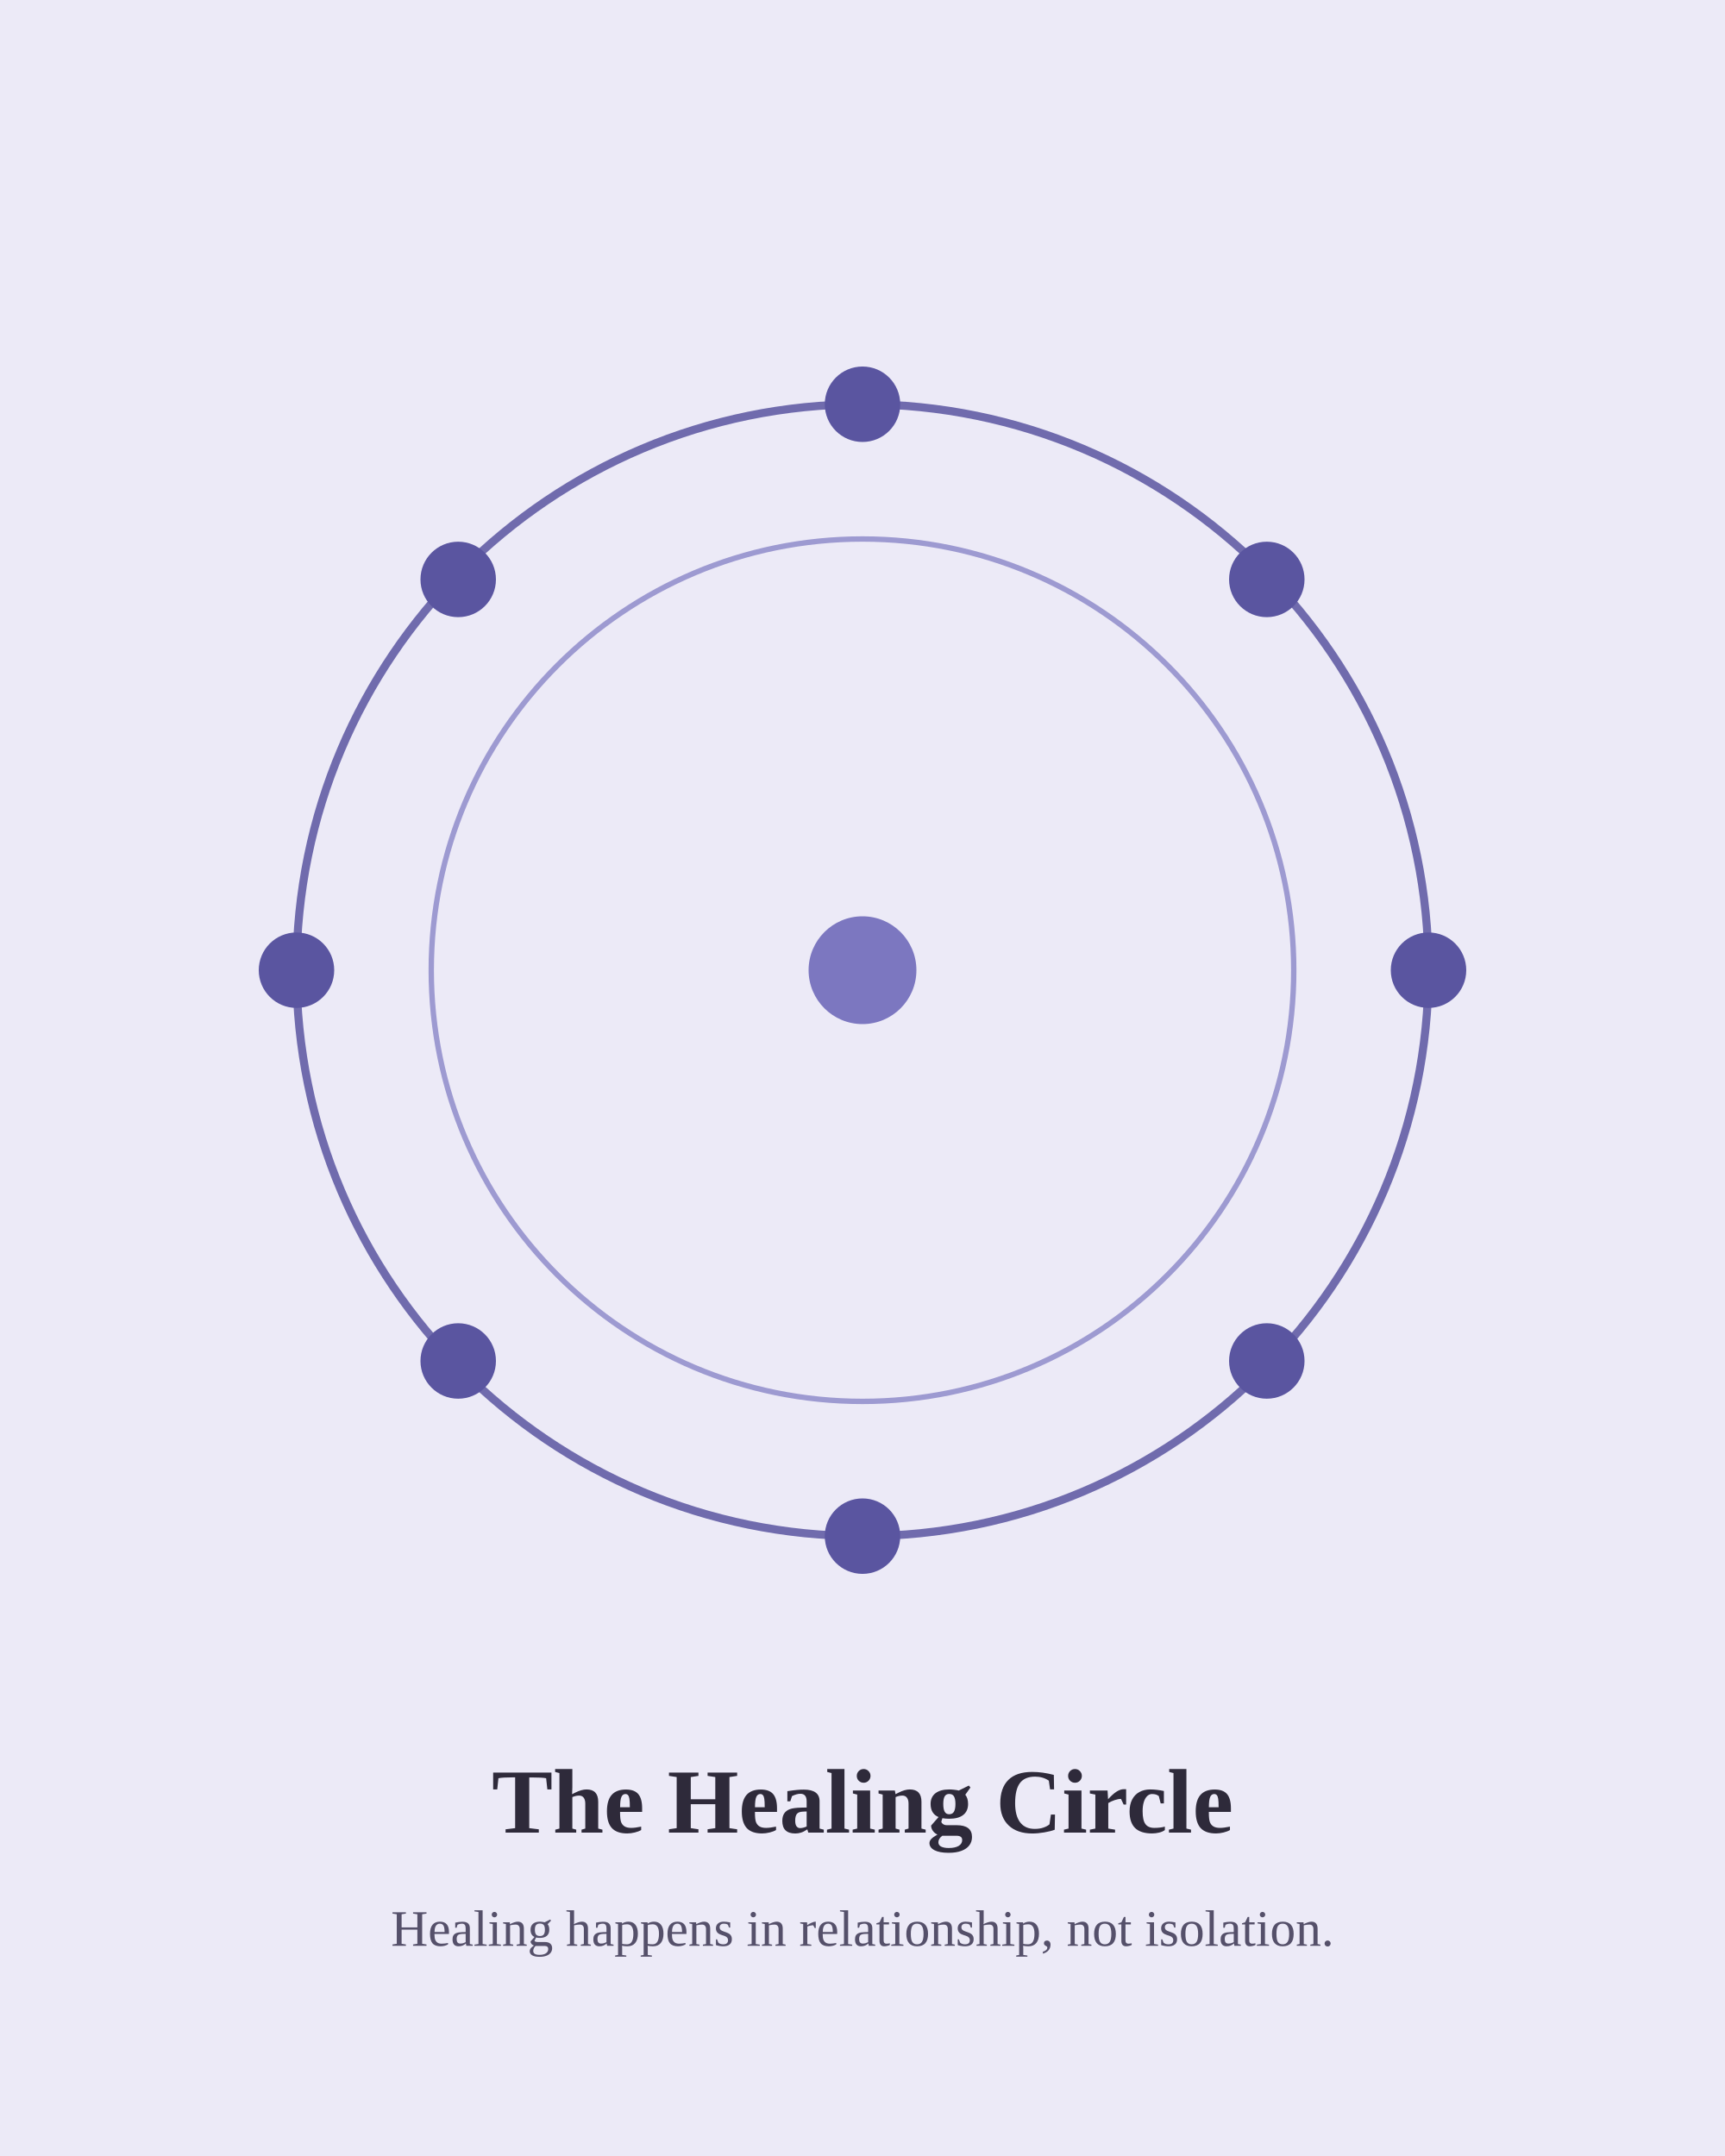
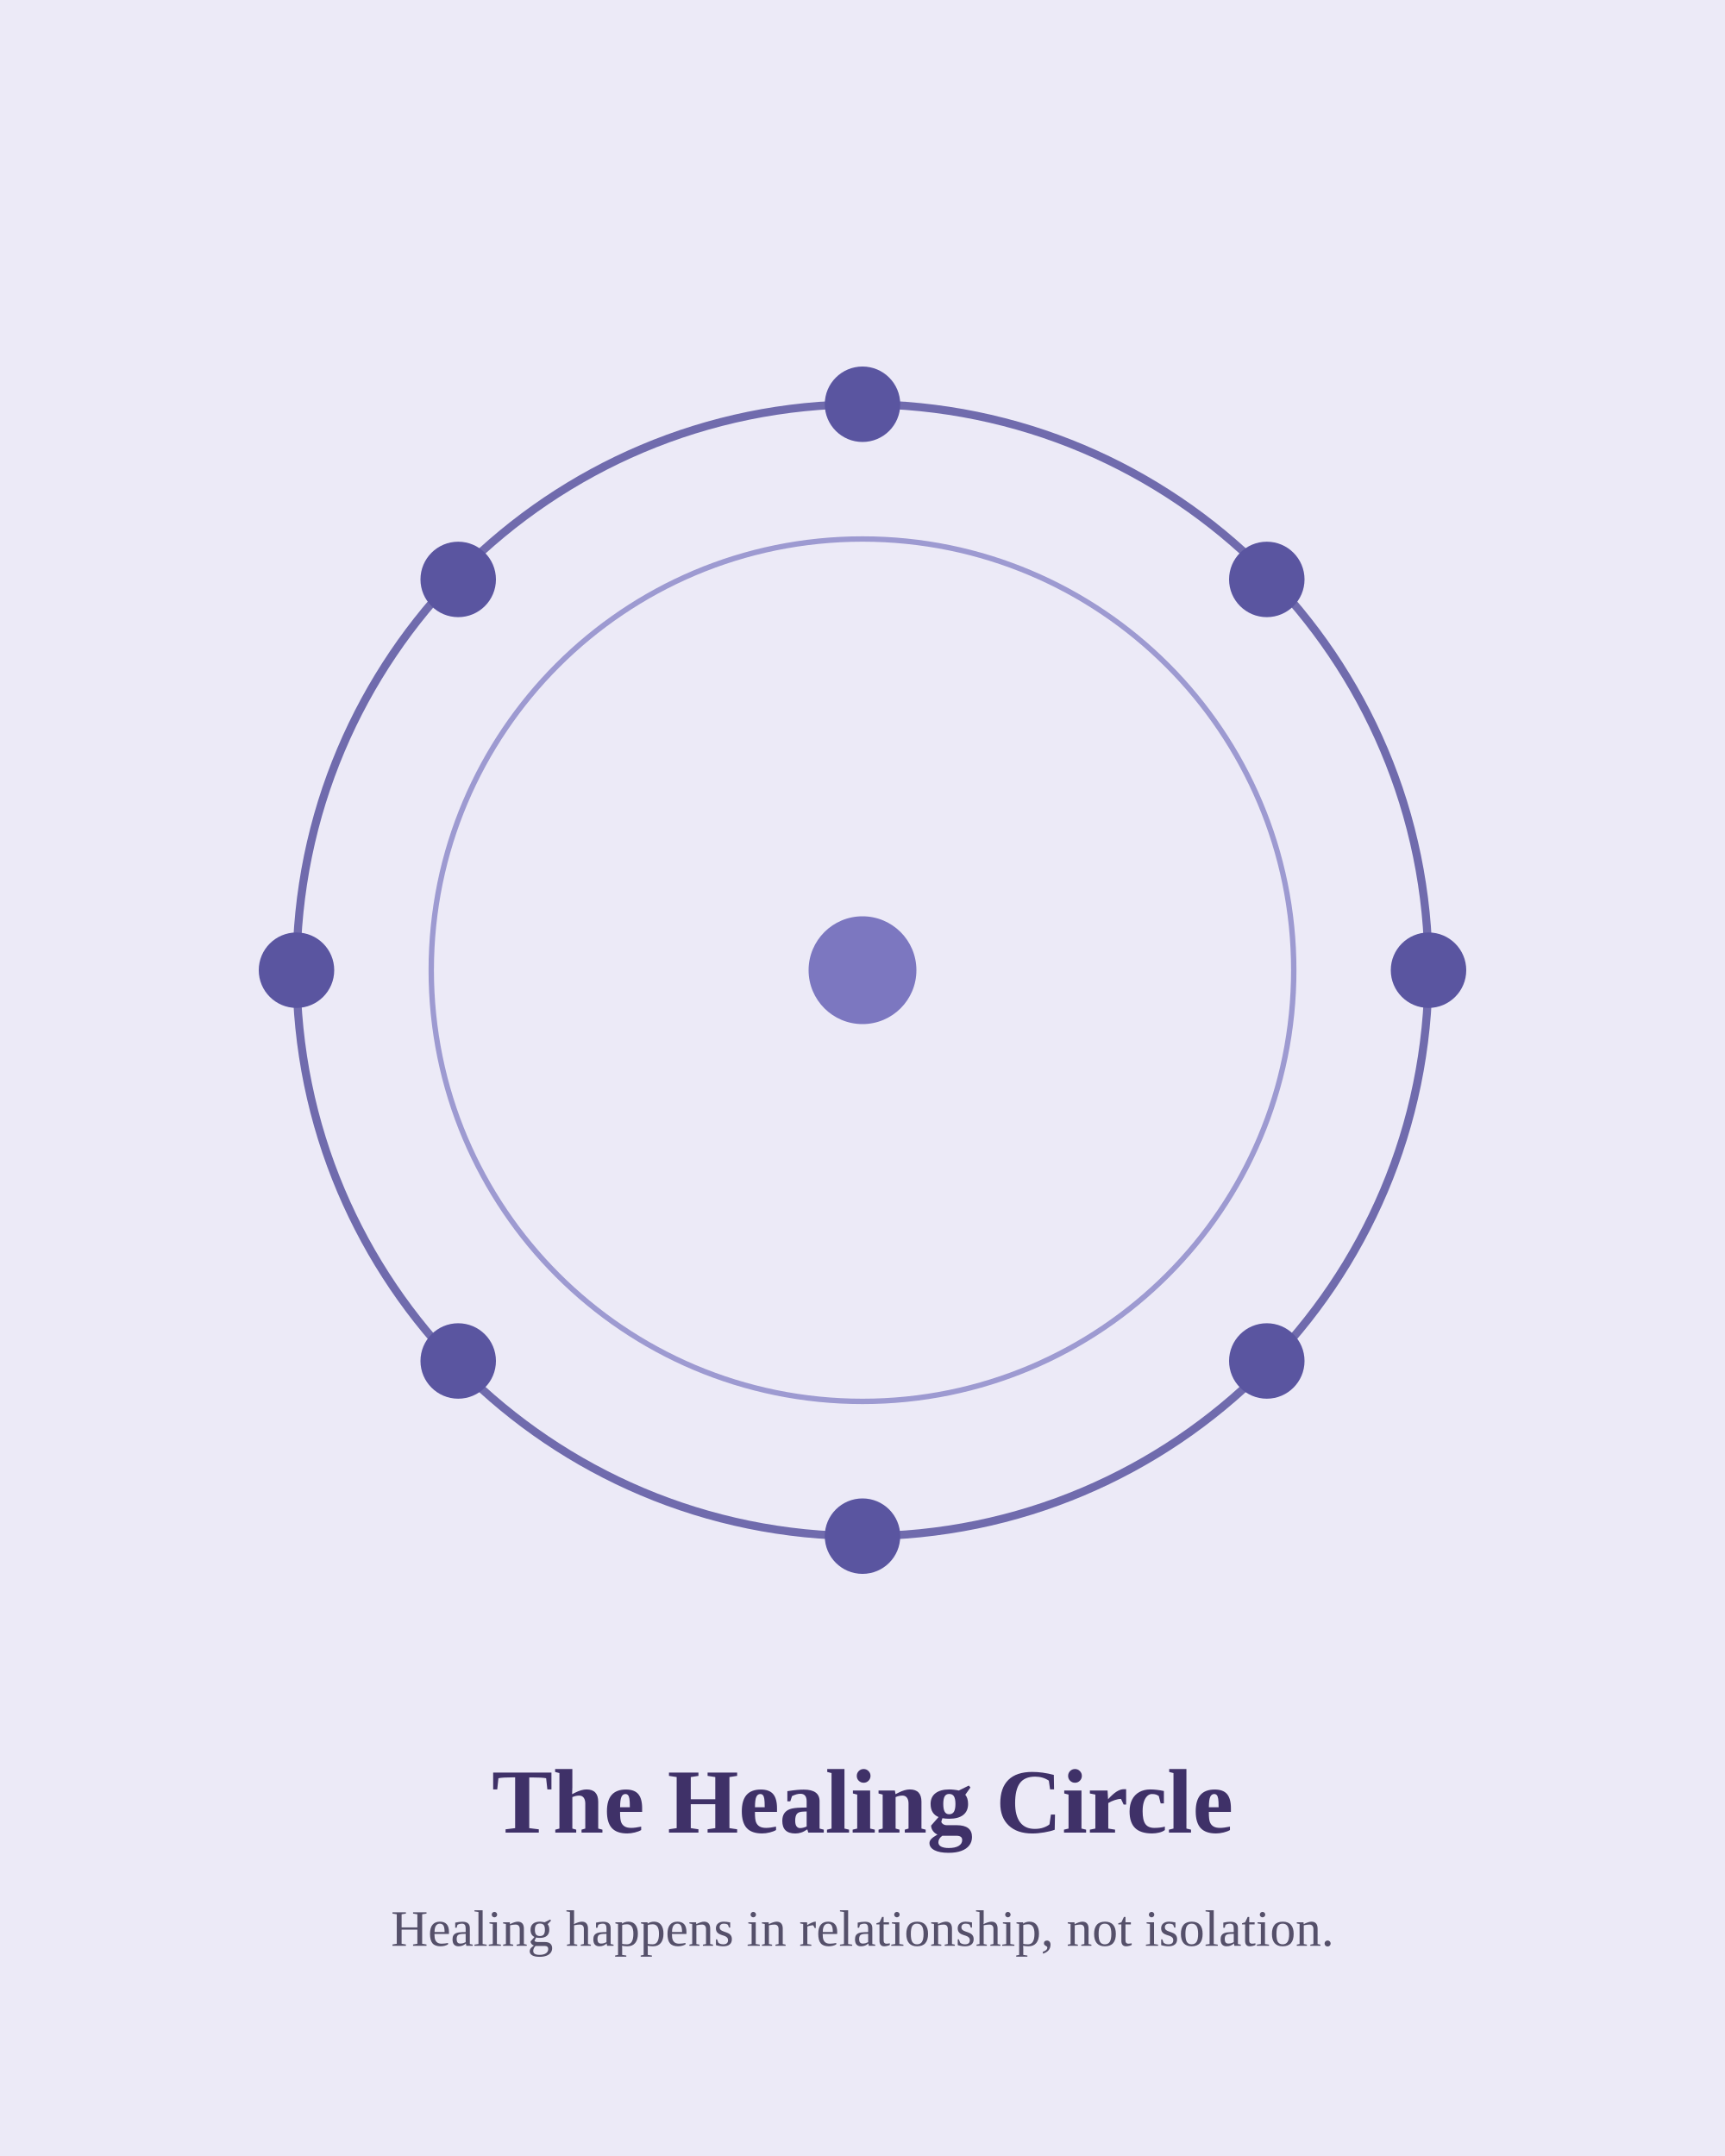
<svg xmlns="http://www.w3.org/2000/svg" width="640" height="800" viewBox="0 0 640 800" role="img" aria-label="The Healing Circle, a community for trauma recovery">
  <rect width="640" height="800" fill="#ECEAF7" />
  <circle cx="320" cy="360" r="210" fill="none" stroke="#5A55A0" stroke-width="3" opacity="0.85" />
  <circle cx="320" cy="360" r="160" fill="none" stroke="#7C77C0" stroke-width="2" opacity="0.7" />
  <g fill="#5A55A0">
    <circle cx="320" cy="150" r="14" />
    <circle cx="470" cy="215" r="14" />
    <circle cx="530" cy="360" r="14" />
    <circle cx="470" cy="505" r="14" />
    <circle cx="320" cy="570" r="14" />
    <circle cx="170" cy="505" r="14" />
    <circle cx="110" cy="360" r="14" />
    <circle cx="170" cy="215" r="14" />
  </g>
  <circle cx="320" cy="360" r="20" fill="#7C77C0" />
-   <text x="320" y="680" text-anchor="middle" font-family="Georgia, 'Times New Roman', serif" font-size="34" font-weight="bold" fill="#2E2A3A">The Healing Circle</text>
+   <text x="320" y="680" text-anchor="middle" font-family="Georgia, 'Times New Roman', serif" font-size="34" font-weight="bold" fill="#3F3168">The Healing Circle</text>
  <text x="320" y="722" text-anchor="middle" font-family="Georgia, 'Times New Roman', serif" font-size="19" fill="#55506A">Healing happens in relationship, not isolation.</text>
</svg>
